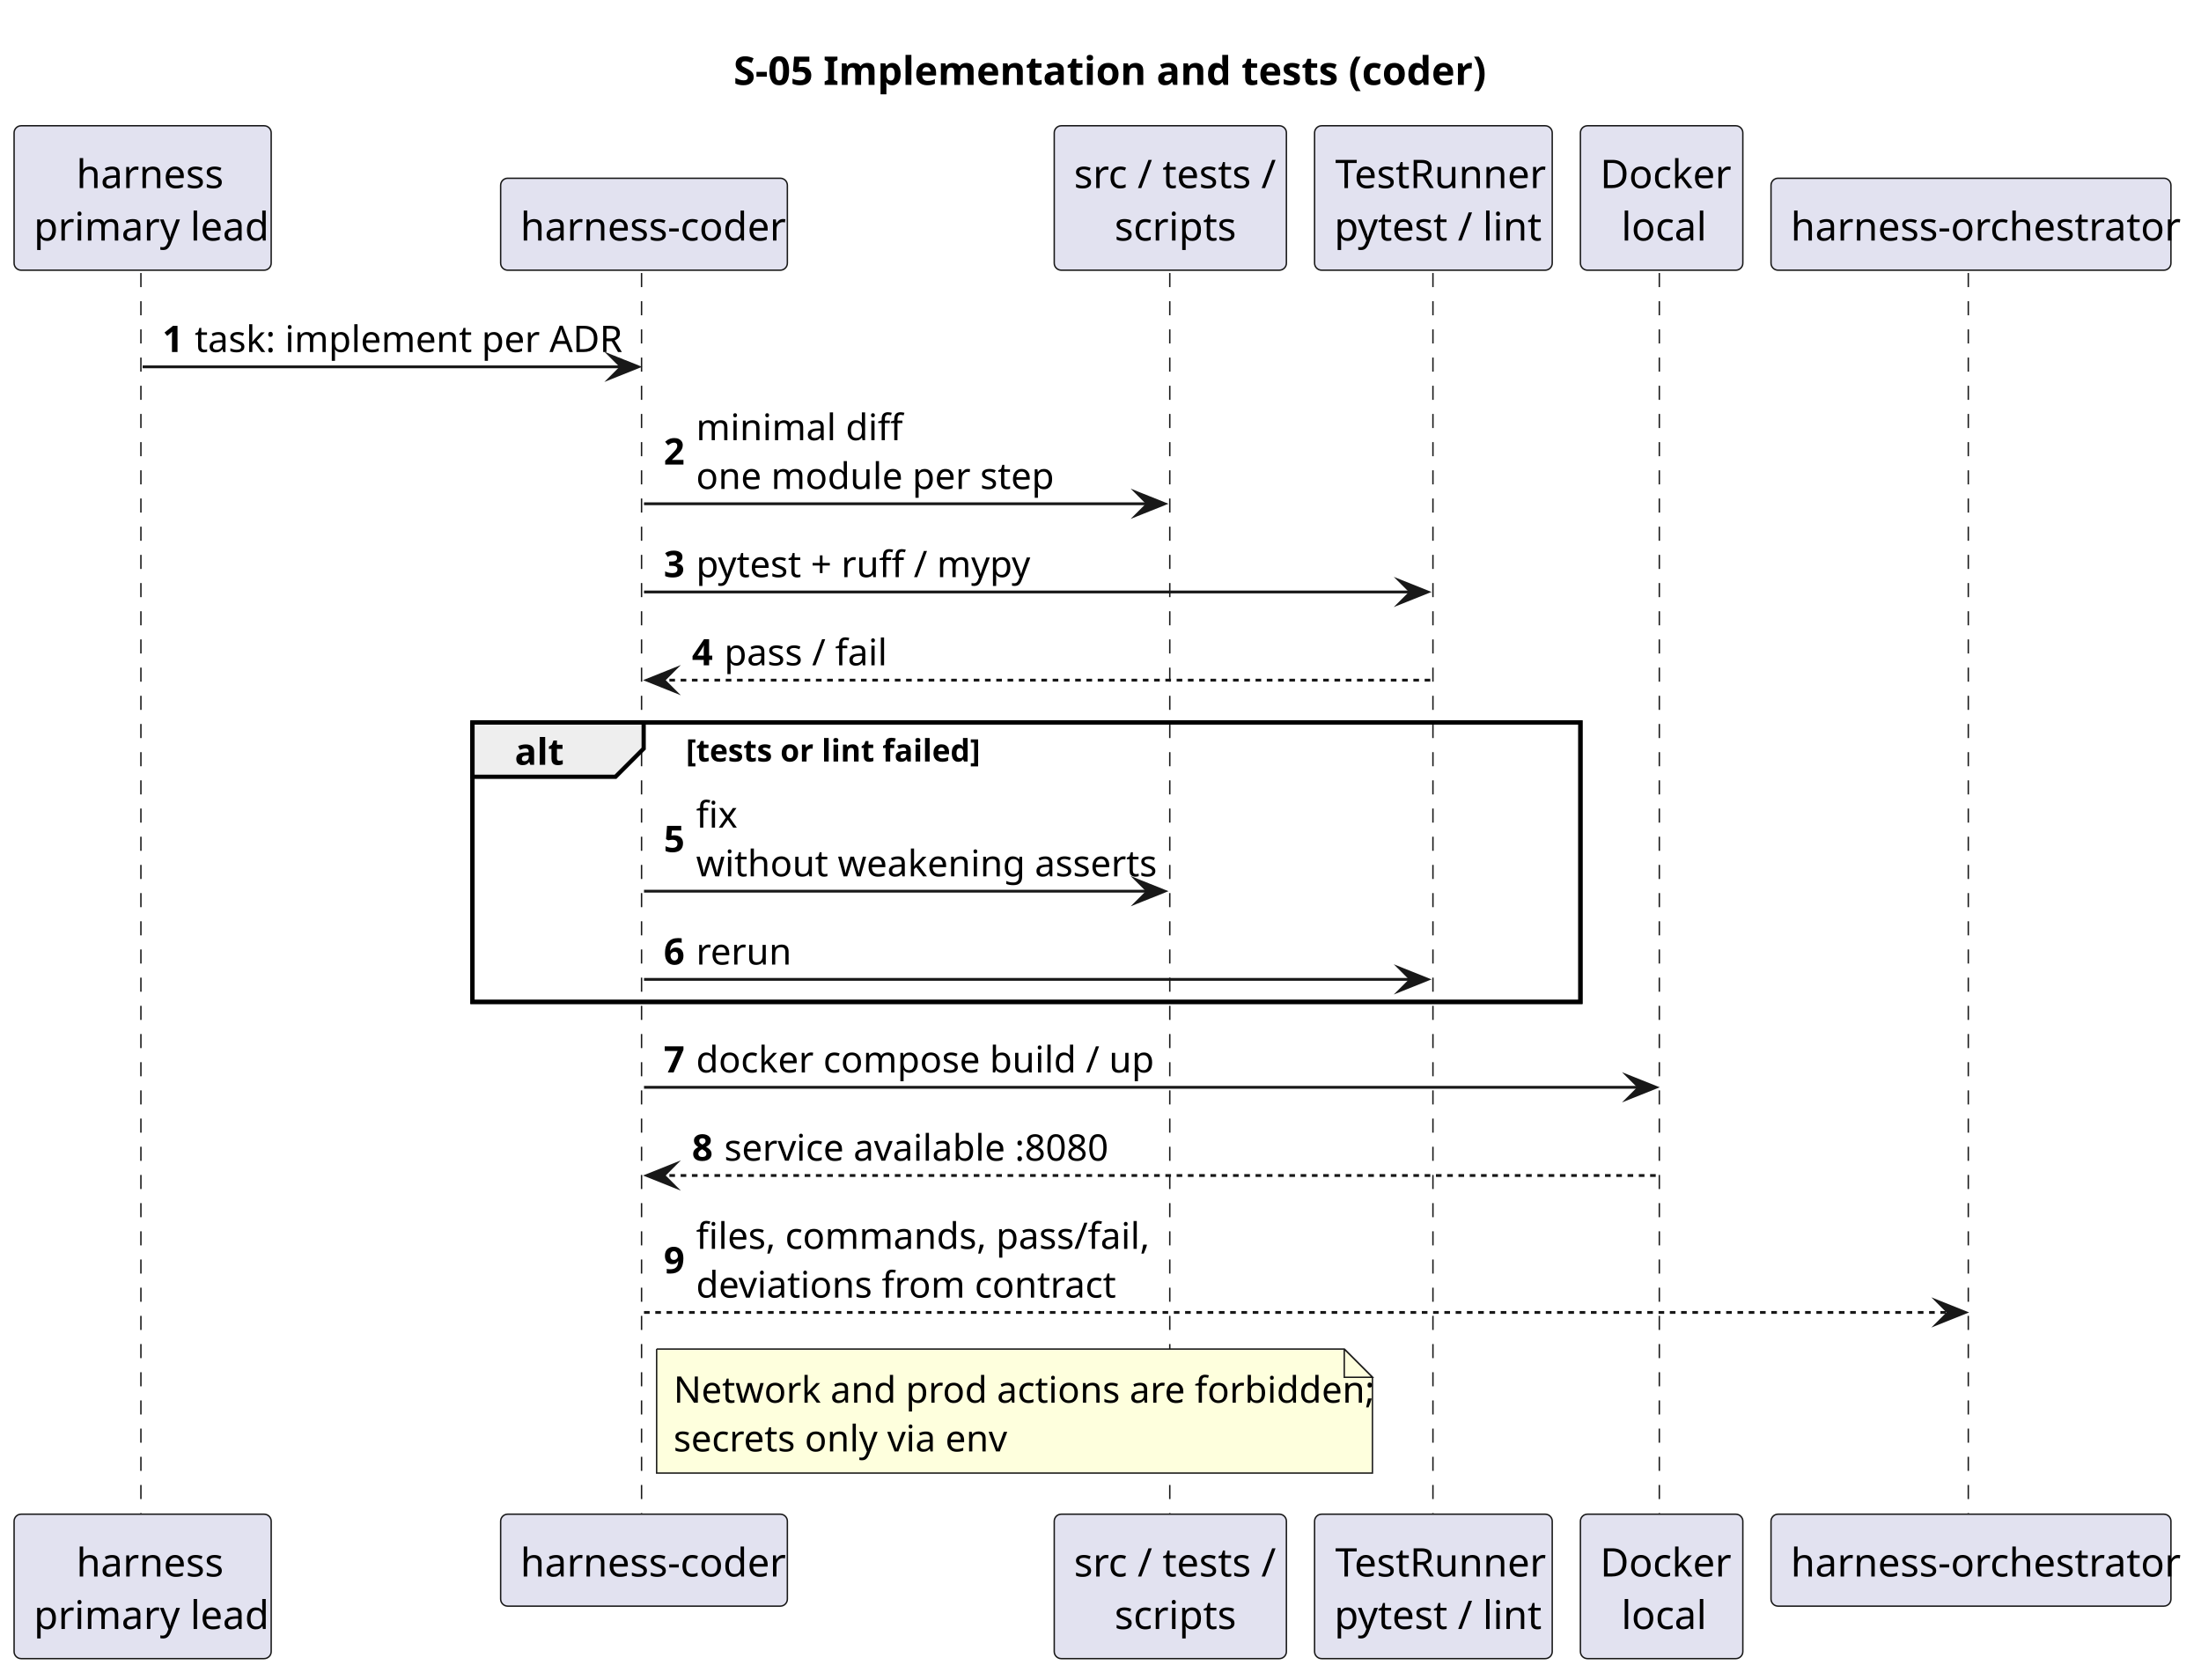
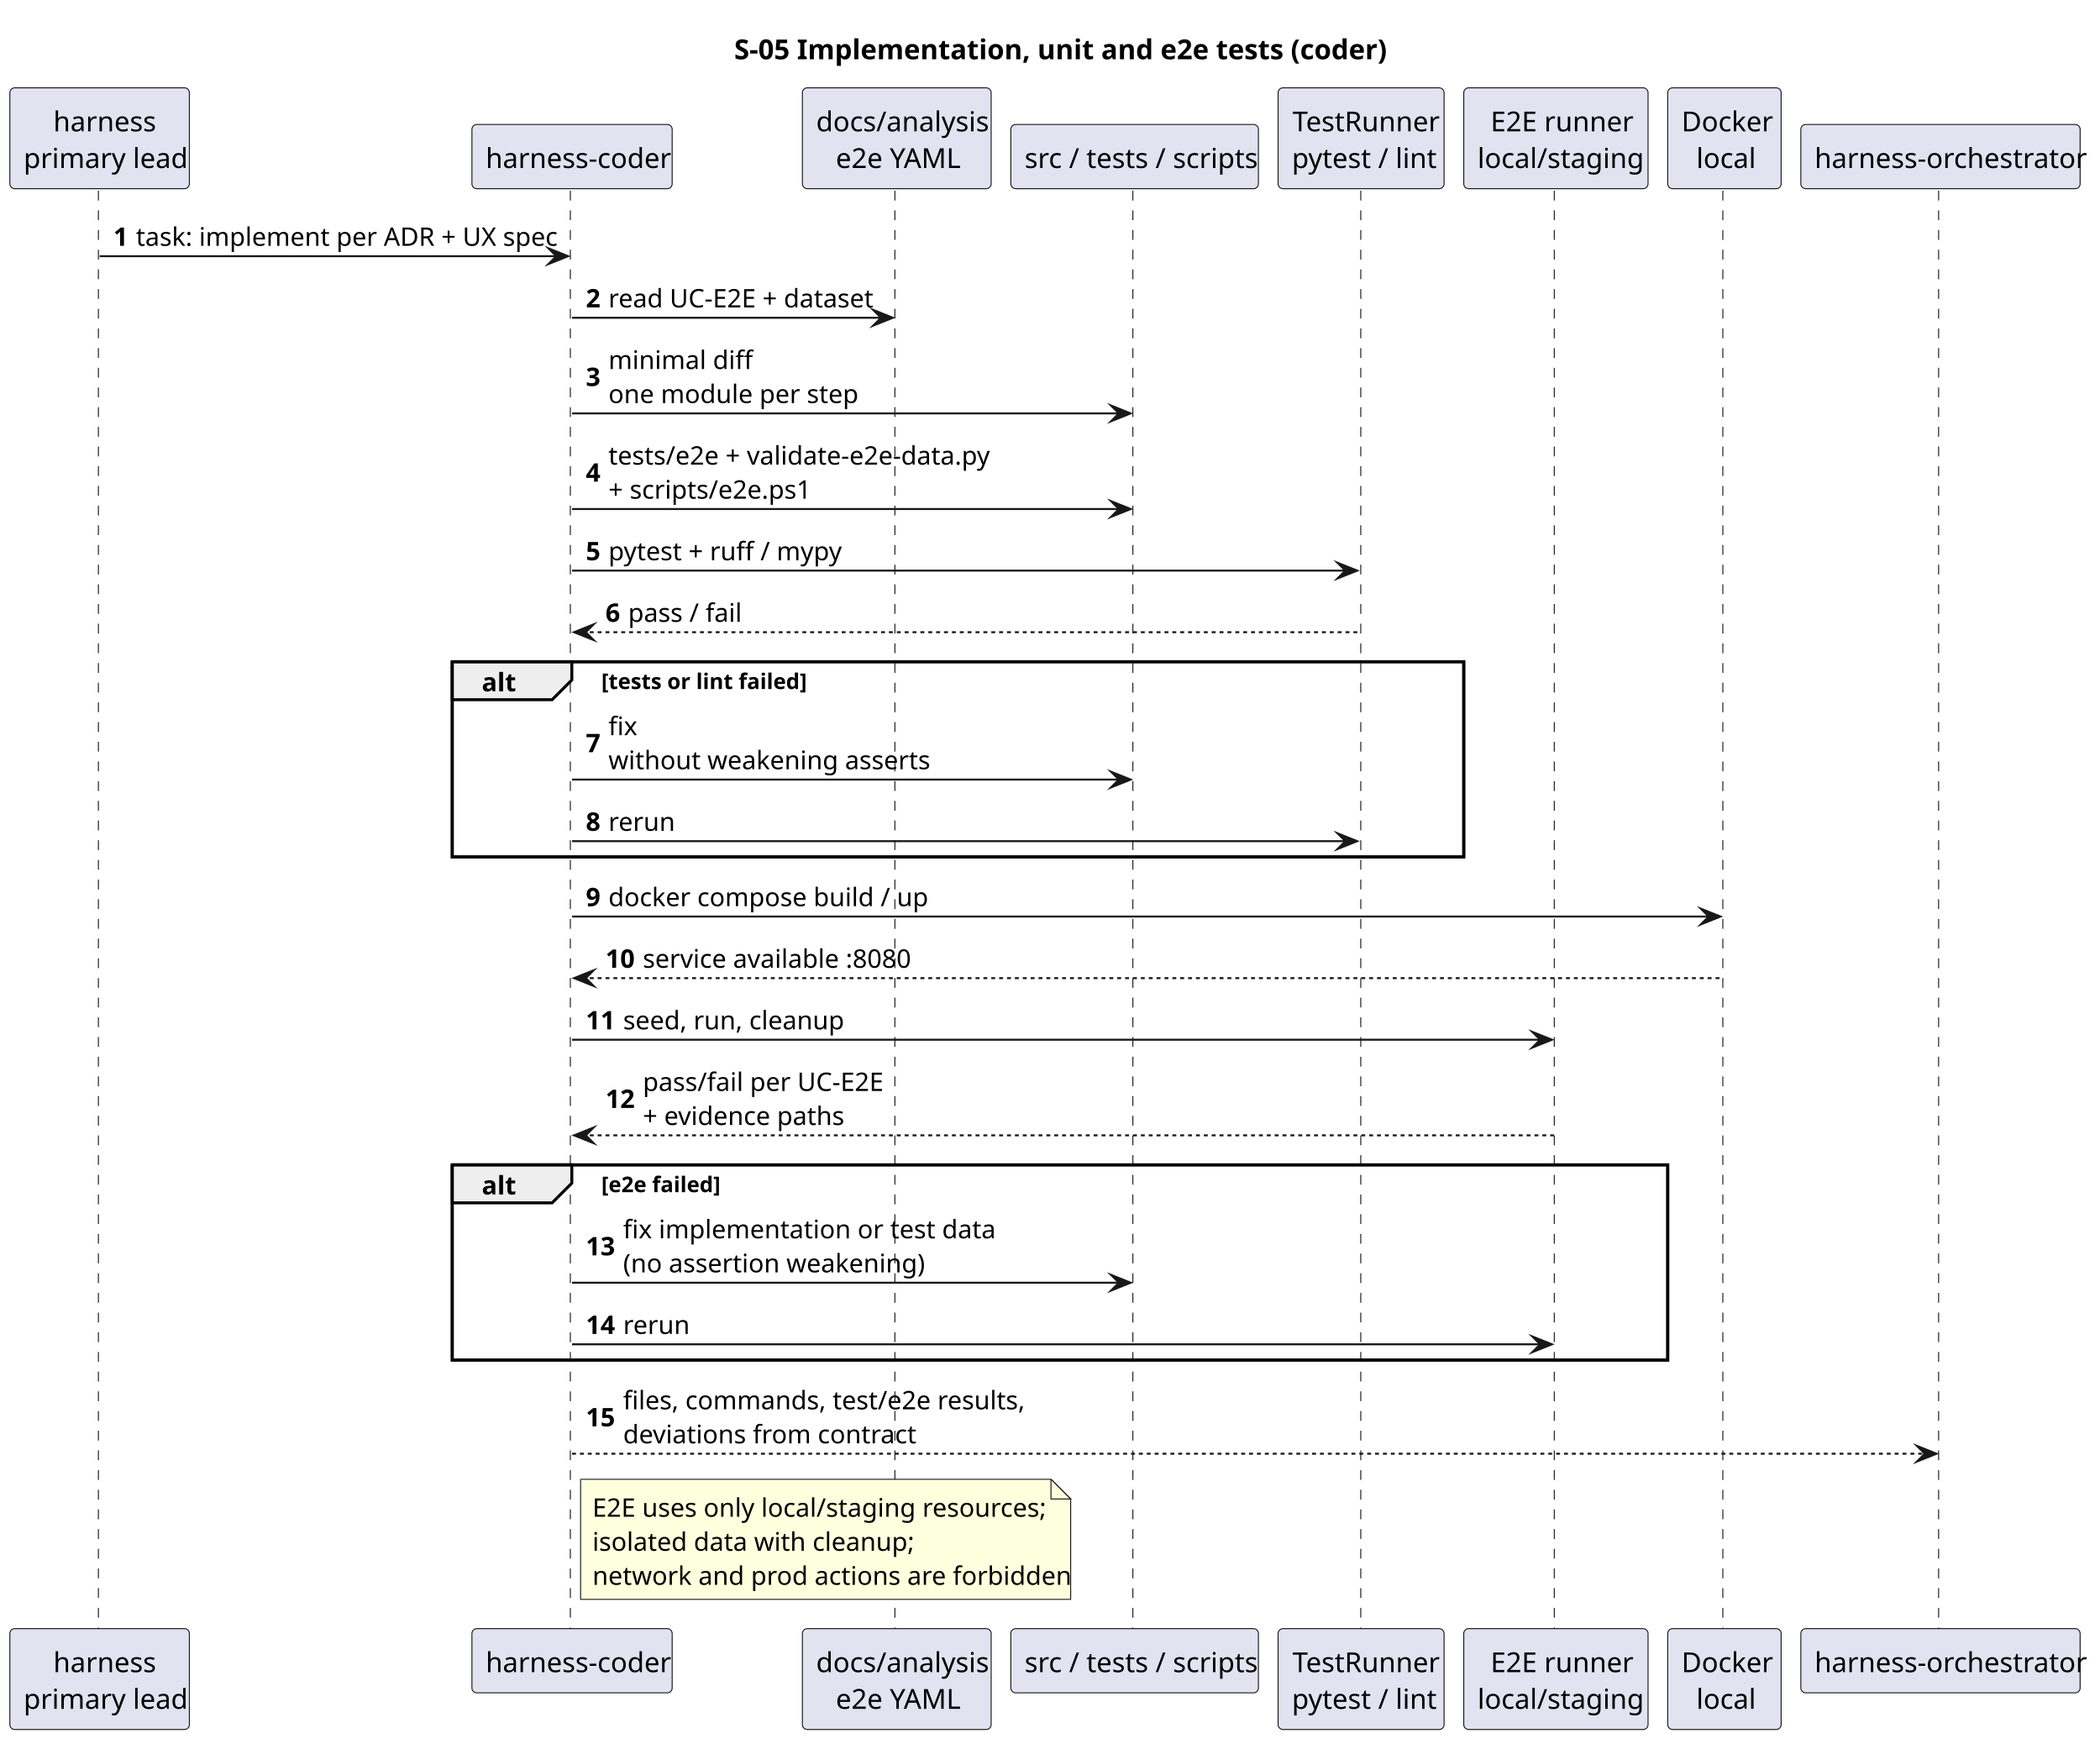
- <svg xmlns="http://www.w3.org/2000/svg" contentStyleType="text/css" data-diagram-type="SEQUENCE" height="596px" preserveAspectRatio="none" style="width:781px;height:596px;background:#FFFFFF;" version="1.1" viewBox="0 0 781 596" width="781px" zoomAndPan="magnify">
+ <svg xmlns="http://www.w3.org/2000/svg" contentStyleType="text/css" data-diagram-type="SEQUENCE" height="886px" preserveAspectRatio="none" style="width:1067px;height:886px;background:#FFFFFF;" version="1.1" viewBox="0 0 1067 886" width="1067px" zoomAndPan="magnify">
  <defs />
  <g>
    <g class="title" data-source-line="3">
-       <text fill="#000000" font-family="Segoe UI" font-size="14" font-weight="700" lengthAdjust="spacing" textLength="253.75" x="260.291" y="30.107">S-05 Implementation and tests (coder)</text>
-     </g>
-     <rect fill="none" height="99.164" style="stroke:#000000;stroke-width:1.5;" width="393.143" x="167.649" y="256.318" />
+       <text fill="#000000" font-family="Segoe UI" font-size="14" font-weight="700" lengthAdjust="spacing" textLength="314.836" x="373.035" y="30.107">S-05 Implementation, unit and e2e tests (coder)</text>
+     </g>
+     <rect fill="none" height="99.164" style="stroke:#000000;stroke-width:1.5;" width="513.939" x="229.787" y="336.191" />
+     <rect fill="none" height="99.164" style="stroke:#000000;stroke-width:1.5;" width="617.578" x="229.787" y="591.811" />
    <g class="participant-lifeline" data-entity-uid="part1" data-qualified-name="primary" data-source-line="5" id="part1-lifeline">
      <g>
-         <rect fill="#000000" fill-opacity="0" height="441.365" width="8" x="46.613" y="96.863" />
-         <line style="stroke:#181818;stroke-width:0.5;stroke-dasharray:5,5;" x1="50" x2="50" y1="96.863" y2="538.229" />
+         <rect fill="#000000" fill-opacity="0" height="731.566" width="8" x="46.613" y="96.863" />
+         <line style="stroke:#181818;stroke-width:0.5;stroke-dasharray:5,5;" x1="50" x2="50" y1="96.863" y2="828.43" />
      </g>
    </g>
    <g class="participant-lifeline" data-entity-uid="part2" data-qualified-name="coder" data-source-line="6" id="part2-lifeline">
      <g>
-         <rect fill="#000000" fill-opacity="0" height="441.365" width="8" x="224.519" y="96.863" />
-         <line style="stroke:#181818;stroke-width:0.5;stroke-dasharray:5,5;" x1="227.649" x2="227.649" y1="96.863" y2="538.229" />
-       </g>
-     </g>
-     <g class="participant-lifeline" data-entity-uid="part3" data-qualified-name="code" data-source-line="7" id="part3-lifeline">
-       <g>
-         <rect fill="#000000" fill-opacity="0" height="441.365" width="8" x="411.274" y="96.863" />
-         <line style="stroke:#181818;stroke-width:0.5;stroke-dasharray:5,5;" x1="415.084" x2="415.084" y1="96.863" y2="538.229" />
-       </g>
-     </g>
-     <g class="participant-lifeline" data-entity-uid="part4" data-qualified-name="tests" data-source-line="8" id="part4-lifeline">
-       <g>
-         <rect fill="#000000" fill-opacity="0" height="441.365" width="8" x="504.628" y="96.863" />
-         <line style="stroke:#181818;stroke-width:0.5;stroke-dasharray:5,5;" x1="508.464" x2="508.464" y1="96.863" y2="538.229" />
-       </g>
-     </g>
-     <g class="participant-lifeline" data-entity-uid="part5" data-qualified-name="docker" data-source-line="9" id="part5-lifeline">
-       <g>
-         <rect fill="#000000" fill-opacity="0" height="441.365" width="8" x="585.609" y="96.863" />
-         <line style="stroke:#181818;stroke-width:0.5;stroke-dasharray:5,5;" x1="588.792" x2="588.792" y1="96.863" y2="538.229" />
-       </g>
-     </g>
-     <g class="participant-lifeline" data-entity-uid="part6" data-qualified-name="orch" data-source-line="10" id="part6-lifeline">
-       <g>
-         <rect fill="#000000" fill-opacity="0" height="441.365" width="8" x="695.379" y="96.863" />
-         <line style="stroke:#181818;stroke-width:0.5;stroke-dasharray:5,5;" x1="698.426" x2="698.426" y1="96.863" y2="538.229" />
+         <rect fill="#000000" fill-opacity="0" height="731.566" width="8" x="286.656" y="96.863" />
+         <line style="stroke:#181818;stroke-width:0.5;stroke-dasharray:5,5;" x1="289.787" x2="289.787" y1="96.863" y2="828.43" />
+       </g>
+     </g>
+     <g class="participant-lifeline" data-entity-uid="part3" data-qualified-name="data" data-source-line="7" id="part3-lifeline">
+       <g>
+         <rect fill="#000000" fill-opacity="0" height="731.566" width="8" x="451.645" y="96.863" />
+         <line style="stroke:#181818;stroke-width:0.5;stroke-dasharray:5,5;" x1="454.688" x2="454.688" y1="96.863" y2="828.43" />
+       </g>
+     </g>
+     <g class="participant-lifeline" data-entity-uid="part4" data-qualified-name="code" data-source-line="8" id="part4-lifeline">
+       <g>
+         <rect fill="#000000" fill-opacity="0" height="731.566" width="8" x="572.5" y="96.863" />
+         <line style="stroke:#181818;stroke-width:0.5;stroke-dasharray:5,5;" x1="575.602" x2="575.602" y1="96.863" y2="828.43" />
+       </g>
+     </g>
+     <g class="participant-lifeline" data-entity-uid="part5" data-qualified-name="tests" data-source-line="9" id="part5-lifeline">
+       <g>
+         <rect fill="#000000" fill-opacity="0" height="731.566" width="8" x="687.562" y="96.863" />
+         <line style="stroke:#181818;stroke-width:0.5;stroke-dasharray:5,5;" x1="691.398" x2="691.398" y1="96.863" y2="828.43" />
+       </g>
+     </g>
+     <g class="participant-lifeline" data-entity-uid="part6" data-qualified-name="e2e" data-source-line="10" id="part6-lifeline">
+       <g>
+         <rect fill="#000000" fill-opacity="0" height="731.566" width="8" x="786.545" y="96.863" />
+         <line style="stroke:#181818;stroke-width:0.5;stroke-dasharray:5,5;" x1="789.726" x2="789.726" y1="96.863" y2="828.43" />
+       </g>
+     </g>
+     <g class="participant-lifeline" data-entity-uid="part7" data-qualified-name="docker" data-source-line="11" id="part7-lifeline">
+       <g>
+         <rect fill="#000000" fill-opacity="0" height="731.566" width="8" x="872.181" y="96.863" />
+         <line style="stroke:#181818;stroke-width:0.5;stroke-dasharray:5,5;" x1="875.364" x2="875.364" y1="96.863" y2="828.43" />
+       </g>
+     </g>
+     <g class="participant-lifeline" data-entity-uid="part8" data-qualified-name="orch" data-source-line="12" id="part8-lifeline">
+       <g>
+         <rect fill="#000000" fill-opacity="0" height="731.566" width="8" x="981.952" y="96.863" />
+         <line style="stroke:#181818;stroke-width:0.5;stroke-dasharray:5,5;" x1="984.998" x2="984.998" y1="96.863" y2="828.43" />
      </g>
    </g>
    <g class="participant participant-head" data-entity-uid="part1" data-qualified-name="primary" data-source-line="5" id="part1-head">
      <rect fill="#E2E2F0" height="51.242" rx="2.5" ry="2.5" style="stroke:#181818;stroke-width:0.5;" width="91.226" x="5" y="44.621" />
      <text fill="#000000" font-family="Segoe UI" font-size="14" lengthAdjust="spacing" textLength="47.038" x="27.094" y="66.728">harness</text>
      <text fill="#000000" font-family="Segoe UI" font-size="14" lengthAdjust="spacing" textLength="77.226" x="12" y="85.35">primary lead</text>
    </g>
    <g class="participant participant-tail" data-entity-uid="part1" data-qualified-name="primary" data-source-line="5" id="part1-tail">
-       <rect fill="#E2E2F0" height="51.242" rx="2.5" ry="2.5" style="stroke:#181818;stroke-width:0.5;" width="91.226" x="5" y="537.229" />
-       <text fill="#000000" font-family="Segoe UI" font-size="14" lengthAdjust="spacing" textLength="47.038" x="27.094" y="559.336">harness</text>
-       <text fill="#000000" font-family="Segoe UI" font-size="14" lengthAdjust="spacing" textLength="77.226" x="12" y="577.957">primary lead</text>
+       <rect fill="#E2E2F0" height="51.242" rx="2.5" ry="2.5" style="stroke:#181818;stroke-width:0.5;" width="91.226" x="5" y="827.43" />
+       <text fill="#000000" font-family="Segoe UI" font-size="14" lengthAdjust="spacing" textLength="47.038" x="27.094" y="849.537">harness</text>
+       <text fill="#000000" font-family="Segoe UI" font-size="14" lengthAdjust="spacing" textLength="77.226" x="12" y="868.158">primary lead</text>
    </g>
    <g class="participant participant-head" data-entity-uid="part2" data-qualified-name="coder" data-source-line="6" id="part2-head">
-       <rect fill="#E2E2F0" height="32.621" rx="2.5" ry="2.5" style="stroke:#181818;stroke-width:0.5;" width="101.739" x="177.649" y="63.242" />
-       <text fill="#000000" font-family="Segoe UI" font-size="14" lengthAdjust="spacing" textLength="87.739" x="184.649" y="85.35">harness-coder</text>
+       <rect fill="#E2E2F0" height="32.621" rx="2.5" ry="2.5" style="stroke:#181818;stroke-width:0.5;" width="101.739" x="239.787" y="63.242" />
+       <text fill="#000000" font-family="Segoe UI" font-size="14" lengthAdjust="spacing" textLength="87.739" x="246.787" y="85.35">harness-coder</text>
    </g>
    <g class="participant participant-tail" data-entity-uid="part2" data-qualified-name="coder" data-source-line="6" id="part2-tail">
-       <rect fill="#E2E2F0" height="32.621" rx="2.5" ry="2.5" style="stroke:#181818;stroke-width:0.5;" width="101.739" x="177.649" y="537.229" />
-       <text fill="#000000" font-family="Segoe UI" font-size="14" lengthAdjust="spacing" textLength="87.739" x="184.649" y="559.336">harness-coder</text>
-     </g>
-     <g class="participant participant-head" data-entity-uid="part3" data-qualified-name="code" data-source-line="7" id="part3-head">
-       <rect fill="#E2E2F0" height="51.242" rx="2.5" ry="2.5" style="stroke:#181818;stroke-width:0.5;" width="82.38" x="374.084" y="44.621" />
-       <text fill="#000000" font-family="Segoe UI" font-size="14" lengthAdjust="spacing" textLength="68.38" x="381.084" y="66.728">src / tests /</text>
-       <text fill="#000000" font-family="Segoe UI" font-size="14" lengthAdjust="spacing" textLength="39.58" x="395.484" y="85.35">scripts</text>
-     </g>
-     <g class="participant participant-tail" data-entity-uid="part3" data-qualified-name="code" data-source-line="7" id="part3-tail">
-       <rect fill="#E2E2F0" height="51.242" rx="2.5" ry="2.5" style="stroke:#181818;stroke-width:0.5;" width="82.38" x="374.084" y="537.229" />
-       <text fill="#000000" font-family="Segoe UI" font-size="14" lengthAdjust="spacing" textLength="68.38" x="381.084" y="559.336">src / tests /</text>
-       <text fill="#000000" font-family="Segoe UI" font-size="14" lengthAdjust="spacing" textLength="39.58" x="395.484" y="577.957">scripts</text>
-     </g>
-     <g class="participant participant-head" data-entity-uid="part4" data-qualified-name="tests" data-source-line="8" id="part4-head">
-       <rect fill="#E2E2F0" height="51.242" rx="2.5" ry="2.5" style="stroke:#181818;stroke-width:0.5;" width="84.328" x="466.464" y="44.621" />
-       <text fill="#000000" font-family="Segoe UI" font-size="14" lengthAdjust="spacing" textLength="69.672" x="473.792" y="66.728">TestRunner</text>
-       <text fill="#000000" font-family="Segoe UI" font-size="14" lengthAdjust="spacing" textLength="70.328" x="473.464" y="85.35">pytest / lint</text>
-     </g>
-     <g class="participant participant-tail" data-entity-uid="part4" data-qualified-name="tests" data-source-line="8" id="part4-tail">
-       <rect fill="#E2E2F0" height="51.242" rx="2.5" ry="2.5" style="stroke:#181818;stroke-width:0.5;" width="84.328" x="466.464" y="537.229" />
-       <text fill="#000000" font-family="Segoe UI" font-size="14" lengthAdjust="spacing" textLength="69.672" x="473.792" y="559.336">TestRunner</text>
-       <text fill="#000000" font-family="Segoe UI" font-size="14" lengthAdjust="spacing" textLength="70.328" x="473.464" y="577.957">pytest / lint</text>
-     </g>
-     <g class="participant participant-head" data-entity-uid="part5" data-qualified-name="docker" data-source-line="9" id="part5-head">
-       <rect fill="#E2E2F0" height="51.242" rx="2.5" ry="2.5" style="stroke:#181818;stroke-width:0.5;" width="57.634" x="560.792" y="44.621" />
-       <text fill="#000000" font-family="Segoe UI" font-size="14" lengthAdjust="spacing" textLength="43.634" x="567.792" y="66.728">Docker</text>
-       <text fill="#000000" font-family="Segoe UI" font-size="14" lengthAdjust="spacing" textLength="28.574" x="575.322" y="85.35">local</text>
-     </g>
-     <g class="participant participant-tail" data-entity-uid="part5" data-qualified-name="docker" data-source-line="9" id="part5-tail">
-       <rect fill="#E2E2F0" height="51.242" rx="2.5" ry="2.5" style="stroke:#181818;stroke-width:0.5;" width="57.634" x="560.792" y="537.229" />
-       <text fill="#000000" font-family="Segoe UI" font-size="14" lengthAdjust="spacing" textLength="43.634" x="567.792" y="559.336">Docker</text>
-       <text fill="#000000" font-family="Segoe UI" font-size="14" lengthAdjust="spacing" textLength="28.574" x="575.322" y="577.957">local</text>
-     </g>
-     <g class="participant participant-head" data-entity-uid="part6" data-qualified-name="orch" data-source-line="10" id="part6-head">
-       <rect fill="#E2E2F0" height="32.621" rx="2.5" ry="2.5" style="stroke:#181818;stroke-width:0.5;" width="141.907" x="628.426" y="63.242" />
-       <text fill="#000000" font-family="Segoe UI" font-size="14" lengthAdjust="spacing" textLength="127.907" x="635.426" y="85.35">harness-orchestrator</text>
-     </g>
-     <g class="participant participant-tail" data-entity-uid="part6" data-qualified-name="orch" data-source-line="10" id="part6-tail">
-       <rect fill="#E2E2F0" height="32.621" rx="2.5" ry="2.5" style="stroke:#181818;stroke-width:0.5;" width="141.907" x="628.426" y="537.229" />
-       <text fill="#000000" font-family="Segoe UI" font-size="14" lengthAdjust="spacing" textLength="127.907" x="635.426" y="559.336">harness-orchestrator</text>
-     </g>
-     <g class="message" data-entity-1="part1" data-entity-2="part2" data-source-line="12" id="msg1">
-       <polygon fill="#181818" points="216.519,126.154,226.519,130.154,216.519,134.154,220.519,130.154" style="stroke:#181818;stroke-width:1;stroke-linejoin:miter;stroke-miterlimit:10;" />
-       <line style="stroke:#181818;stroke-width:1;" x1="50.613" x2="222.519" y1="130.154" y2="130.154" />
+       <rect fill="#E2E2F0" height="32.621" rx="2.5" ry="2.5" style="stroke:#181818;stroke-width:0.5;" width="101.739" x="239.787" y="827.43" />
+       <text fill="#000000" font-family="Segoe UI" font-size="14" lengthAdjust="spacing" textLength="87.739" x="246.787" y="849.537">harness-coder</text>
+     </g>
+     <g class="participant participant-head" data-entity-uid="part3" data-qualified-name="data" data-source-line="7" id="part3-head">
+       <rect fill="#E2E2F0" height="51.242" rx="2.5" ry="2.5" style="stroke:#181818;stroke-width:0.5;" width="95.915" x="407.688" y="44.621" />
+       <text fill="#000000" font-family="Segoe UI" font-size="14" lengthAdjust="spacing" textLength="81.915" x="414.688" y="66.728">docs/analysis</text>
+       <text fill="#000000" font-family="Segoe UI" font-size="14" lengthAdjust="spacing" textLength="61.954" x="424.668" y="85.35">e2e YAML</text>
+     </g>
+     <g class="participant participant-tail" data-entity-uid="part3" data-qualified-name="data" data-source-line="7" id="part3-tail">
+       <rect fill="#E2E2F0" height="51.242" rx="2.5" ry="2.5" style="stroke:#181818;stroke-width:0.5;" width="95.915" x="407.688" y="827.43" />
+       <text fill="#000000" font-family="Segoe UI" font-size="14" lengthAdjust="spacing" textLength="81.915" x="414.688" y="849.537">docs/analysis</text>
+       <text fill="#000000" font-family="Segoe UI" font-size="14" lengthAdjust="spacing" textLength="61.954" x="424.668" y="868.158">e2e YAML</text>
+     </g>
+     <g class="participant participant-head" data-entity-uid="part4" data-qualified-name="code" data-source-line="8" id="part4-head">
+       <rect fill="#E2E2F0" height="32.621" rx="2.5" ry="2.5" style="stroke:#181818;stroke-width:0.5;" width="125.795" x="513.602" y="63.242" />
+       <text fill="#000000" font-family="Segoe UI" font-size="14" lengthAdjust="spacing" textLength="111.795" x="520.602" y="85.35">src / tests / scripts</text>
+     </g>
+     <g class="participant participant-tail" data-entity-uid="part4" data-qualified-name="code" data-source-line="8" id="part4-tail">
+       <rect fill="#E2E2F0" height="32.621" rx="2.5" ry="2.5" style="stroke:#181818;stroke-width:0.5;" width="125.795" x="513.602" y="827.43" />
+       <text fill="#000000" font-family="Segoe UI" font-size="14" lengthAdjust="spacing" textLength="111.795" x="520.602" y="849.537">src / tests / scripts</text>
+     </g>
+     <g class="participant participant-head" data-entity-uid="part5" data-qualified-name="tests" data-source-line="9" id="part5-head">
+       <rect fill="#E2E2F0" height="51.242" rx="2.5" ry="2.5" style="stroke:#181818;stroke-width:0.5;" width="84.328" x="649.398" y="44.621" />
+       <text fill="#000000" font-family="Segoe UI" font-size="14" lengthAdjust="spacing" textLength="69.672" x="656.726" y="66.728">TestRunner</text>
+       <text fill="#000000" font-family="Segoe UI" font-size="14" lengthAdjust="spacing" textLength="70.328" x="656.398" y="85.35">pytest / lint</text>
+     </g>
+     <g class="participant participant-tail" data-entity-uid="part5" data-qualified-name="tests" data-source-line="9" id="part5-tail">
+       <rect fill="#E2E2F0" height="51.242" rx="2.5" ry="2.5" style="stroke:#181818;stroke-width:0.5;" width="84.328" x="649.398" y="827.43" />
+       <text fill="#000000" font-family="Segoe UI" font-size="14" lengthAdjust="spacing" textLength="69.672" x="656.726" y="849.537">TestRunner</text>
+       <text fill="#000000" font-family="Segoe UI" font-size="14" lengthAdjust="spacing" textLength="70.328" x="656.398" y="868.158">pytest / lint</text>
+     </g>
+     <g class="participant participant-head" data-entity-uid="part6" data-qualified-name="e2e" data-source-line="10" id="part6-head">
+       <rect fill="#E2E2F0" height="51.242" rx="2.5" ry="2.5" style="stroke:#181818;stroke-width:0.5;" width="93.639" x="743.726" y="44.621" />
+       <text fill="#000000" font-family="Segoe UI" font-size="14" lengthAdjust="spacing" textLength="66.37" x="757.36" y="66.728">E2E runner</text>
+       <text fill="#000000" font-family="Segoe UI" font-size="14" lengthAdjust="spacing" textLength="79.639" x="750.726" y="85.35">local/staging</text>
+     </g>
+     <g class="participant participant-tail" data-entity-uid="part6" data-qualified-name="e2e" data-source-line="10" id="part6-tail">
+       <rect fill="#E2E2F0" height="51.242" rx="2.5" ry="2.5" style="stroke:#181818;stroke-width:0.5;" width="93.639" x="743.726" y="827.43" />
+       <text fill="#000000" font-family="Segoe UI" font-size="14" lengthAdjust="spacing" textLength="66.37" x="757.36" y="849.537">E2E runner</text>
+       <text fill="#000000" font-family="Segoe UI" font-size="14" lengthAdjust="spacing" textLength="79.639" x="750.726" y="868.158">local/staging</text>
+     </g>
+     <g class="participant participant-head" data-entity-uid="part7" data-qualified-name="docker" data-source-line="11" id="part7-head">
+       <rect fill="#E2E2F0" height="51.242" rx="2.5" ry="2.5" style="stroke:#181818;stroke-width:0.5;" width="57.634" x="847.364" y="44.621" />
+       <text fill="#000000" font-family="Segoe UI" font-size="14" lengthAdjust="spacing" textLength="43.634" x="854.364" y="66.728">Docker</text>
+       <text fill="#000000" font-family="Segoe UI" font-size="14" lengthAdjust="spacing" textLength="28.574" x="861.894" y="85.35">local</text>
+     </g>
+     <g class="participant participant-tail" data-entity-uid="part7" data-qualified-name="docker" data-source-line="11" id="part7-tail">
+       <rect fill="#E2E2F0" height="51.242" rx="2.5" ry="2.5" style="stroke:#181818;stroke-width:0.5;" width="57.634" x="847.364" y="827.43" />
+       <text fill="#000000" font-family="Segoe UI" font-size="14" lengthAdjust="spacing" textLength="43.634" x="854.364" y="849.537">Docker</text>
+       <text fill="#000000" font-family="Segoe UI" font-size="14" lengthAdjust="spacing" textLength="28.574" x="861.894" y="868.158">local</text>
+     </g>
+     <g class="participant participant-head" data-entity-uid="part8" data-qualified-name="orch" data-source-line="12" id="part8-head">
+       <rect fill="#E2E2F0" height="32.621" rx="2.5" ry="2.5" style="stroke:#181818;stroke-width:0.5;" width="141.907" x="914.998" y="63.242" />
+       <text fill="#000000" font-family="Segoe UI" font-size="14" lengthAdjust="spacing" textLength="127.907" x="921.998" y="85.35">harness-orchestrator</text>
+     </g>
+     <g class="participant participant-tail" data-entity-uid="part8" data-qualified-name="orch" data-source-line="12" id="part8-tail">
+       <rect fill="#E2E2F0" height="32.621" rx="2.5" ry="2.5" style="stroke:#181818;stroke-width:0.5;" width="141.907" x="914.998" y="827.43" />
+       <text fill="#000000" font-family="Segoe UI" font-size="14" lengthAdjust="spacing" textLength="127.907" x="921.998" y="849.537">harness-orchestrator</text>
+     </g>
+     <g class="message" data-entity-1="part1" data-entity-2="part2" data-source-line="14" id="msg1">
+       <polygon fill="#181818" points="278.656,126.154,288.656,130.154,278.656,134.154,282.656,130.154" style="stroke:#181818;stroke-width:1;stroke-linejoin:miter;stroke-miterlimit:10;" />
+       <line style="stroke:#181818;stroke-width:1;" x1="50.613" x2="284.656" y1="130.154" y2="130.154" />
      <text fill="#000000" font-family="Segoe UI" font-size="13" font-weight="700" lengthAdjust="spacing" textLength="7.478" x="57.613" y="124.892">1</text>
-       <text fill="#000000" font-family="Segoe UI" font-size="13" lengthAdjust="spacing" textLength="142.429" x="69.09" y="124.892">task: implement per ADR</text>
-     </g>
-     <g class="message" data-entity-1="part2" data-entity-2="part3" data-source-line="13" id="msg2">
-       <polygon fill="#181818" points="403.274,174.736,413.274,178.736,403.274,182.736,407.274,178.736" style="stroke:#181818;stroke-width:1;stroke-linejoin:miter;stroke-miterlimit:10;" />
-       <line style="stroke:#181818;stroke-width:1;" x1="228.519" x2="409.274" y1="178.736" y2="178.736" />
-       <text fill="#000000" font-family="Segoe UI" font-size="13" font-weight="700" lengthAdjust="spacing" textLength="7.478" x="235.519" y="164.828">2</text>
-       <text fill="#000000" font-family="Segoe UI" font-size="13" lengthAdjust="spacing" textLength="68.314" x="246.997" y="156.183">minimal diff</text>
-       <text fill="#000000" font-family="Segoe UI" font-size="13" lengthAdjust="spacing" textLength="119.552" x="246.997" y="173.474">one module per step</text>
-     </g>
-     <g class="message" data-entity-1="part2" data-entity-2="part4" data-source-line="14" id="msg3">
-       <polygon fill="#181818" points="496.628,206.027,506.628,210.027,496.628,214.027,500.628,210.027" style="stroke:#181818;stroke-width:1;stroke-linejoin:miter;stroke-miterlimit:10;" />
-       <line style="stroke:#181818;stroke-width:1;" x1="228.519" x2="502.628" y1="210.027" y2="210.027" />
-       <text fill="#000000" font-family="Segoe UI" font-size="13" font-weight="700" lengthAdjust="spacing" textLength="7.478" x="235.519" y="204.765">3</text>
-       <text fill="#000000" font-family="Segoe UI" font-size="13" lengthAdjust="spacing" textLength="114.696" x="246.997" y="204.765">pytest + ruff / mypy</text>
-     </g>
-     <g class="message" data-entity-1="part4" data-entity-2="part2" data-source-line="15" id="msg4">
-       <polygon fill="#181818" points="239.519,237.318,229.519,241.318,239.519,245.318,235.519,241.318" style="stroke:#181818;stroke-width:1;stroke-linejoin:miter;stroke-miterlimit:10;" />
-       <line style="stroke:#181818;stroke-width:1;stroke-dasharray:2,2;" x1="233.519" x2="507.628" y1="241.318" y2="241.318" />
-       <text fill="#000000" font-family="Segoe UI" font-size="13" font-weight="700" lengthAdjust="spacing" textLength="7.478" x="245.519" y="236.056">4</text>
-       <text fill="#000000" font-family="Segoe UI" font-size="13" lengthAdjust="spacing" textLength="54.456" x="256.997" y="236.056">pass / fail</text>
-     </g>
-     <path d="M167.649,256.318 L228.398,256.318 L228.398,265.609 L218.398,275.609 L167.649,275.609 L167.649,256.318" fill="#EEEEEE" style="stroke:#000000;stroke-width:1.5;" />
-     <rect fill="none" height="99.164" style="stroke:#000000;stroke-width:1.5;" width="393.143" x="167.649" y="256.318" />
-     <text fill="#000000" font-family="Segoe UI" font-size="13" font-weight="700" lengthAdjust="spacing" textLength="15.748" x="182.649" y="271.347">alt</text>
-     <text fill="#000000" font-family="Segoe UI" font-size="11" font-weight="700" lengthAdjust="spacing" textLength="98.855" x="243.398" y="270.188">[tests or lint failed]</text>
-     <g class="message" data-entity-1="part2" data-entity-2="part3" data-source-line="17" id="msg5">
-       <polygon fill="#181818" points="403.274,312.191,413.274,316.191,403.274,320.191,407.274,316.191" style="stroke:#181818;stroke-width:1;stroke-linejoin:miter;stroke-miterlimit:10;" />
-       <line style="stroke:#181818;stroke-width:1;" x1="228.519" x2="409.274" y1="316.191" y2="316.191" />
-       <text fill="#000000" font-family="Segoe UI" font-size="13" font-weight="700" lengthAdjust="spacing" textLength="7.478" x="235.519" y="302.283">5</text>
-       <text fill="#000000" font-family="Segoe UI" font-size="13" lengthAdjust="spacing" textLength="13.184" x="246.997" y="293.638">fix</text>
-       <text fill="#000000" font-family="Segoe UI" font-size="13" lengthAdjust="spacing" textLength="151.277" x="246.997" y="310.929">without weakening asserts</text>
-     </g>
-     <g class="message" data-entity-1="part2" data-entity-2="part4" data-source-line="18" id="msg6">
-       <polygon fill="#181818" points="496.628,343.482,506.628,347.482,496.628,351.482,500.628,347.482" style="stroke:#181818;stroke-width:1;stroke-linejoin:miter;stroke-miterlimit:10;" />
-       <line style="stroke:#181818;stroke-width:1;" x1="228.519" x2="502.628" y1="347.482" y2="347.482" />
-       <text fill="#000000" font-family="Segoe UI" font-size="13" font-weight="700" lengthAdjust="spacing" textLength="7.478" x="235.519" y="342.22">6</text>
-       <text fill="#000000" font-family="Segoe UI" font-size="13" lengthAdjust="spacing" textLength="30.551" x="246.997" y="342.22">rerun</text>
-     </g>
-     <g class="message" data-entity-1="part2" data-entity-2="part5" data-source-line="20" id="msg7">
-       <polygon fill="#181818" points="577.609,381.773,587.609,385.773,577.609,389.773,581.609,385.773" style="stroke:#181818;stroke-width:1;stroke-linejoin:miter;stroke-miterlimit:10;" />
-       <line style="stroke:#181818;stroke-width:1;" x1="228.519" x2="583.609" y1="385.773" y2="385.773" />
-       <text fill="#000000" font-family="Segoe UI" font-size="13" font-weight="700" lengthAdjust="spacing" textLength="7.478" x="235.519" y="380.511">7</text>
-       <text fill="#000000" font-family="Segoe UI" font-size="13" lengthAdjust="spacing" textLength="154.711" x="246.997" y="380.511">docker compose build / up</text>
-     </g>
-     <g class="message" data-entity-1="part5" data-entity-2="part2" data-source-line="21" id="msg8">
-       <polygon fill="#181818" points="239.519,413.065,229.519,417.065,239.519,421.065,235.519,417.065" style="stroke:#181818;stroke-width:1;stroke-linejoin:miter;stroke-miterlimit:10;" />
-       <line style="stroke:#181818;stroke-width:1;stroke-dasharray:2,2;" x1="233.519" x2="588.609" y1="417.065" y2="417.065" />
-       <text fill="#000000" font-family="Segoe UI" font-size="13" font-weight="700" lengthAdjust="spacing" textLength="7.478" x="245.519" y="411.802">8</text>
-       <text fill="#000000" font-family="Segoe UI" font-size="13" lengthAdjust="spacing" textLength="126.94" x="256.997" y="411.802">service available :8080</text>
-     </g>
-     <g class="message" data-entity-1="part2" data-entity-2="part6" data-source-line="22" id="msg9">
-       <polygon fill="#181818" points="687.379,461.647,697.379,465.647,687.379,469.647,691.379,465.647" style="stroke:#181818;stroke-width:1;stroke-linejoin:miter;stroke-miterlimit:10;" />
-       <line style="stroke:#181818;stroke-width:1;stroke-dasharray:2,2;" x1="228.519" x2="693.379" y1="465.647" y2="465.647" />
-       <text fill="#000000" font-family="Segoe UI" font-size="13" font-weight="700" lengthAdjust="spacing" textLength="7.478" x="235.519" y="451.738">9</text>
-       <text fill="#000000" font-family="Segoe UI" font-size="13" lengthAdjust="spacing" textLength="148.751" x="246.997" y="443.093">files, commands, pass/fail,</text>
-       <text fill="#000000" font-family="Segoe UI" font-size="13" lengthAdjust="spacing" textLength="139.94" x="246.997" y="460.384">deviations from contract</text>
-     </g>
-     <path d="M233,478.647 L233,522.646 L487,522.646 L487,488.647 L477,478.647 L233,478.647" fill="#FEFFDD" style="stroke:#181818;stroke-width:0.5;" />
-     <path d="M477,478.647 L477,488.647 L487,488.647 L477,478.647" fill="#FEFFDD" style="stroke:#181818;stroke-width:0.5;" />
-     <text fill="#000000" font-family="Segoe UI" font-size="13" lengthAdjust="spacing" textLength="233.664" x="239" y="497.675">Network and prod actions are forbidden;</text>
-     <text fill="#000000" font-family="Segoe UI" font-size="13" lengthAdjust="spacing" textLength="111.027" x="239" y="514.966">secrets only via env</text>
+       <text fill="#000000" font-family="Segoe UI" font-size="13" lengthAdjust="spacing" textLength="204.566" x="69.09" y="124.892">task: implement per ADR + UX spec</text>
+     </g>
+     <g class="message" data-entity-1="part2" data-entity-2="part3" data-source-line="15" id="msg2">
+       <polygon fill="#181818" points="443.645,157.445,453.645,161.445,443.645,165.445,447.645,161.445" style="stroke:#181818;stroke-width:1;stroke-linejoin:miter;stroke-miterlimit:10;" />
+       <line style="stroke:#181818;stroke-width:1;" x1="290.656" x2="449.645" y1="161.445" y2="161.445" />
+       <text fill="#000000" font-family="Segoe UI" font-size="13" font-weight="700" lengthAdjust="spacing" textLength="7.478" x="297.656" y="156.183">2</text>
+       <text fill="#000000" font-family="Segoe UI" font-size="13" lengthAdjust="spacing" textLength="129.511" x="309.134" y="156.183">read UC-E2E + dataset</text>
+     </g>
+     <g class="message" data-entity-1="part2" data-entity-2="part4" data-source-line="16" id="msg3">
+       <polygon fill="#181818" points="564.5,206.027,574.5,210.027,564.5,214.027,568.5,210.027" style="stroke:#181818;stroke-width:1;stroke-linejoin:miter;stroke-miterlimit:10;" />
+       <line style="stroke:#181818;stroke-width:1;" x1="290.656" x2="570.5" y1="210.027" y2="210.027" />
+       <text fill="#000000" font-family="Segoe UI" font-size="13" font-weight="700" lengthAdjust="spacing" textLength="7.478" x="297.656" y="196.119">3</text>
+       <text fill="#000000" font-family="Segoe UI" font-size="13" lengthAdjust="spacing" textLength="68.314" x="309.134" y="187.474">minimal diff</text>
+       <text fill="#000000" font-family="Segoe UI" font-size="13" lengthAdjust="spacing" textLength="119.552" x="309.134" y="204.765">one module per step</text>
+     </g>
+     <g class="message" data-entity-1="part2" data-entity-2="part4" data-source-line="17" id="msg4">
+       <polygon fill="#181818" points="564.5,254.609,574.5,258.609,564.5,262.609,568.5,258.609" style="stroke:#181818;stroke-width:1;stroke-linejoin:miter;stroke-miterlimit:10;" />
+       <line style="stroke:#181818;stroke-width:1;" x1="290.656" x2="570.5" y1="258.609" y2="258.609" />
+       <text fill="#000000" font-family="Segoe UI" font-size="13" font-weight="700" lengthAdjust="spacing" textLength="7.478" x="297.656" y="244.701">4</text>
+       <text fill="#000000" font-family="Segoe UI" font-size="13" lengthAdjust="spacing" textLength="185.98" x="309.134" y="236.056">tests/e2e + validate-e2e-data.py</text>
+       <text fill="#000000" font-family="Segoe UI" font-size="13" lengthAdjust="spacing" textLength="97.862" x="309.134" y="253.347">+ scripts/e2e.ps1</text>
+     </g>
+     <g class="message" data-entity-1="part2" data-entity-2="part5" data-source-line="18" id="msg5">
+       <polygon fill="#181818" points="679.562,285.9,689.562,289.9,679.562,293.9,683.562,289.9" style="stroke:#181818;stroke-width:1;stroke-linejoin:miter;stroke-miterlimit:10;" />
+       <line style="stroke:#181818;stroke-width:1;" x1="290.656" x2="685.562" y1="289.9" y2="289.9" />
+       <text fill="#000000" font-family="Segoe UI" font-size="13" font-weight="700" lengthAdjust="spacing" textLength="7.478" x="297.656" y="284.638">5</text>
+       <text fill="#000000" font-family="Segoe UI" font-size="13" lengthAdjust="spacing" textLength="114.696" x="309.134" y="284.638">pytest + ruff / mypy</text>
+     </g>
+     <g class="message" data-entity-1="part5" data-entity-2="part2" data-source-line="19" id="msg6">
+       <polygon fill="#181818" points="301.656,317.191,291.656,321.191,301.656,325.191,297.656,321.191" style="stroke:#181818;stroke-width:1;stroke-linejoin:miter;stroke-miterlimit:10;" />
+       <line style="stroke:#181818;stroke-width:1;stroke-dasharray:2,2;" x1="295.656" x2="690.562" y1="321.191" y2="321.191" />
+       <text fill="#000000" font-family="Segoe UI" font-size="13" font-weight="700" lengthAdjust="spacing" textLength="7.478" x="307.656" y="315.929">6</text>
+       <text fill="#000000" font-family="Segoe UI" font-size="13" lengthAdjust="spacing" textLength="54.456" x="319.134" y="315.929">pass / fail</text>
+     </g>
+     <path d="M229.787,336.191 L290.535,336.191 L290.535,345.482 L280.535,355.482 L229.787,355.482 L229.787,336.191" fill="#EEEEEE" style="stroke:#000000;stroke-width:1.5;" />
+     <rect fill="none" height="99.164" style="stroke:#000000;stroke-width:1.5;" width="513.939" x="229.787" y="336.191" />
+     <text fill="#000000" font-family="Segoe UI" font-size="13" font-weight="700" lengthAdjust="spacing" textLength="15.748" x="244.787" y="351.22">alt</text>
+     <text fill="#000000" font-family="Segoe UI" font-size="11" font-weight="700" lengthAdjust="spacing" textLength="98.855" x="305.535" y="350.062">[tests or lint failed]</text>
+     <g class="message" data-entity-1="part2" data-entity-2="part4" data-source-line="21" id="msg7">
+       <polygon fill="#181818" points="564.5,392.065,574.5,396.065,564.5,400.065,568.5,396.065" style="stroke:#181818;stroke-width:1;stroke-linejoin:miter;stroke-miterlimit:10;" />
+       <line style="stroke:#181818;stroke-width:1;" x1="290.656" x2="570.5" y1="396.065" y2="396.065" />
+       <text fill="#000000" font-family="Segoe UI" font-size="13" font-weight="700" lengthAdjust="spacing" textLength="7.478" x="297.656" y="382.156">7</text>
+       <text fill="#000000" font-family="Segoe UI" font-size="13" lengthAdjust="spacing" textLength="13.184" x="309.134" y="373.511">fix</text>
+       <text fill="#000000" font-family="Segoe UI" font-size="13" lengthAdjust="spacing" textLength="151.277" x="309.134" y="390.802">without weakening asserts</text>
+     </g>
+     <g class="message" data-entity-1="part2" data-entity-2="part5" data-source-line="22" id="msg8">
+       <polygon fill="#181818" points="679.562,423.356,689.562,427.356,679.562,431.356,683.562,427.356" style="stroke:#181818;stroke-width:1;stroke-linejoin:miter;stroke-miterlimit:10;" />
+       <line style="stroke:#181818;stroke-width:1;" x1="290.656" x2="685.562" y1="427.356" y2="427.356" />
+       <text fill="#000000" font-family="Segoe UI" font-size="13" font-weight="700" lengthAdjust="spacing" textLength="7.478" x="297.656" y="422.093">8</text>
+       <text fill="#000000" font-family="Segoe UI" font-size="13" lengthAdjust="spacing" textLength="30.551" x="309.134" y="422.093">rerun</text>
+     </g>
+     <g class="message" data-entity-1="part2" data-entity-2="part7" data-source-line="24" id="msg9">
+       <polygon fill="#181818" points="864.181,461.647,874.181,465.647,864.181,469.647,868.181,465.647" style="stroke:#181818;stroke-width:1;stroke-linejoin:miter;stroke-miterlimit:10;" />
+       <line style="stroke:#181818;stroke-width:1;" x1="290.656" x2="870.181" y1="465.647" y2="465.647" />
+       <text fill="#000000" font-family="Segoe UI" font-size="13" font-weight="700" lengthAdjust="spacing" textLength="7.478" x="297.656" y="460.384">9</text>
+       <text fill="#000000" font-family="Segoe UI" font-size="13" lengthAdjust="spacing" textLength="154.711" x="309.134" y="460.384">docker compose build / up</text>
+     </g>
+     <g class="message" data-entity-1="part7" data-entity-2="part2" data-source-line="25" id="msg10">
+       <polygon fill="#181818" points="301.656,492.938,291.656,496.938,301.656,500.938,297.656,496.938" style="stroke:#181818;stroke-width:1;stroke-linejoin:miter;stroke-miterlimit:10;" />
+       <line style="stroke:#181818;stroke-width:1;stroke-dasharray:2,2;" x1="295.656" x2="875.181" y1="496.938" y2="496.938" />
+       <text fill="#000000" font-family="Segoe UI" font-size="13" font-weight="700" lengthAdjust="spacing" textLength="14.955" x="307.656" y="491.675">10</text>
+       <text fill="#000000" font-family="Segoe UI" font-size="13" lengthAdjust="spacing" textLength="126.94" x="326.611" y="491.675">service available :8080</text>
+     </g>
+     <g class="message" data-entity-1="part2" data-entity-2="part6" data-source-line="26" id="msg11">
+       <polygon fill="#181818" points="778.545,524.229,788.545,528.229,778.545,532.229,782.545,528.229" style="stroke:#181818;stroke-width:1;stroke-linejoin:miter;stroke-miterlimit:10;" />
+       <line style="stroke:#181818;stroke-width:1;" x1="290.656" x2="784.545" y1="528.229" y2="528.229" />
+       <text fill="#000000" font-family="Segoe UI" font-size="13" font-weight="700" lengthAdjust="spacing" textLength="14.955" x="297.656" y="522.966">11</text>
+       <text fill="#000000" font-family="Segoe UI" font-size="13" lengthAdjust="spacing" textLength="103.683" x="316.611" y="522.966">seed, run, cleanup</text>
+     </g>
+     <g class="message" data-entity-1="part6" data-entity-2="part2" data-source-line="27" id="msg12">
+       <polygon fill="#181818" points="301.656,572.811,291.656,576.811,301.656,580.811,297.656,576.811" style="stroke:#181818;stroke-width:1;stroke-linejoin:miter;stroke-miterlimit:10;" />
+       <line style="stroke:#181818;stroke-width:1;stroke-dasharray:2,2;" x1="295.656" x2="789.545" y1="576.811" y2="576.811" />
+       <text fill="#000000" font-family="Segoe UI" font-size="13" font-weight="700" lengthAdjust="spacing" textLength="14.955" x="307.656" y="562.902">12</text>
+       <text fill="#000000" font-family="Segoe UI" font-size="13" lengthAdjust="spacing" textLength="115.756" x="326.611" y="554.257">pass/fail per UC-E2E</text>
+       <text fill="#000000" font-family="Segoe UI" font-size="13" lengthAdjust="spacing" textLength="98.338" x="326.611" y="571.548">+ evidence paths</text>
+     </g>
+     <path d="M229.787,591.811 L290.535,591.811 L290.535,601.102 L280.535,611.102 L229.787,611.102 L229.787,591.811" fill="#EEEEEE" style="stroke:#000000;stroke-width:1.5;" />
+     <rect fill="none" height="99.164" style="stroke:#000000;stroke-width:1.5;" width="617.578" x="229.787" y="591.811" />
+     <text fill="#000000" font-family="Segoe UI" font-size="13" font-weight="700" lengthAdjust="spacing" textLength="15.748" x="244.787" y="606.839">alt</text>
+     <text fill="#000000" font-family="Segoe UI" font-size="11" font-weight="700" lengthAdjust="spacing" textLength="58.534" x="305.535" y="605.681">[e2e failed]</text>
+     <g class="message" data-entity-1="part2" data-entity-2="part4" data-source-line="29" id="msg13">
+       <polygon fill="#181818" points="564.5,647.684,574.5,651.684,564.5,655.684,568.5,651.684" style="stroke:#181818;stroke-width:1;stroke-linejoin:miter;stroke-miterlimit:10;" />
+       <line style="stroke:#181818;stroke-width:1;" x1="290.656" x2="570.5" y1="651.684" y2="651.684" />
+       <text fill="#000000" font-family="Segoe UI" font-size="13" font-weight="700" lengthAdjust="spacing" textLength="14.955" x="297.656" y="637.775">13</text>
+       <text fill="#000000" font-family="Segoe UI" font-size="13" lengthAdjust="spacing" textLength="176.814" x="316.611" y="629.13">fix implementation or test data</text>
+       <text fill="#000000" font-family="Segoe UI" font-size="13" lengthAdjust="spacing" textLength="143.019" x="316.611" y="646.421">(no assertion weakening)</text>
+     </g>
+     <g class="message" data-entity-1="part2" data-entity-2="part6" data-source-line="30" id="msg14">
+       <polygon fill="#181818" points="778.545,678.975,788.545,682.975,778.545,686.975,782.545,682.975" style="stroke:#181818;stroke-width:1;stroke-linejoin:miter;stroke-miterlimit:10;" />
+       <line style="stroke:#181818;stroke-width:1;" x1="290.656" x2="784.545" y1="682.975" y2="682.975" />
+       <text fill="#000000" font-family="Segoe UI" font-size="13" font-weight="700" lengthAdjust="spacing" textLength="14.955" x="297.656" y="677.712">14</text>
+       <text fill="#000000" font-family="Segoe UI" font-size="13" lengthAdjust="spacing" textLength="30.551" x="316.611" y="677.712">rerun</text>
+     </g>
+     <g class="message" data-entity-1="part2" data-entity-2="part8" data-source-line="32" id="msg15">
+       <polygon fill="#181818" points="973.952,734.557,983.952,738.557,973.952,742.557,977.952,738.557" style="stroke:#181818;stroke-width:1;stroke-linejoin:miter;stroke-miterlimit:10;" />
+       <line style="stroke:#181818;stroke-width:1;stroke-dasharray:2,2;" x1="290.656" x2="979.952" y1="738.557" y2="738.557" />
+       <text fill="#000000" font-family="Segoe UI" font-size="13" font-weight="700" lengthAdjust="spacing" textLength="14.955" x="297.656" y="724.648">15</text>
+       <text fill="#000000" font-family="Segoe UI" font-size="13" lengthAdjust="spacing" textLength="189.033" x="316.611" y="716.003">files, commands, test/e2e results,</text>
+       <text fill="#000000" font-family="Segoe UI" font-size="13" lengthAdjust="spacing" textLength="139.94" x="316.611" y="733.294">deviations from contract</text>
+     </g>
+     <path d="M295,751.557 L295,812.557 L544,812.557 L544,761.557 L534,751.557 L295,751.557" fill="#FEFFDD" style="stroke:#181818;stroke-width:0.5;" />
+     <path d="M534,751.557 L534,761.557 L544,761.557 L534,751.557" fill="#FEFFDD" style="stroke:#181818;stroke-width:0.5;" />
+     <text fill="#000000" font-family="Segoe UI" font-size="13" lengthAdjust="spacing" textLength="215.42" x="301" y="770.585">E2E uses only local/staging resources;</text>
+     <text fill="#000000" font-family="Segoe UI" font-size="13" lengthAdjust="spacing" textLength="152.921" x="301" y="787.876">isolated data with cleanup;</text>
+     <text fill="#000000" font-family="Segoe UI" font-size="13" lengthAdjust="spacing" textLength="228.477" x="301" y="805.167">network and prod actions are forbidden</text>
  </g>
</svg>
